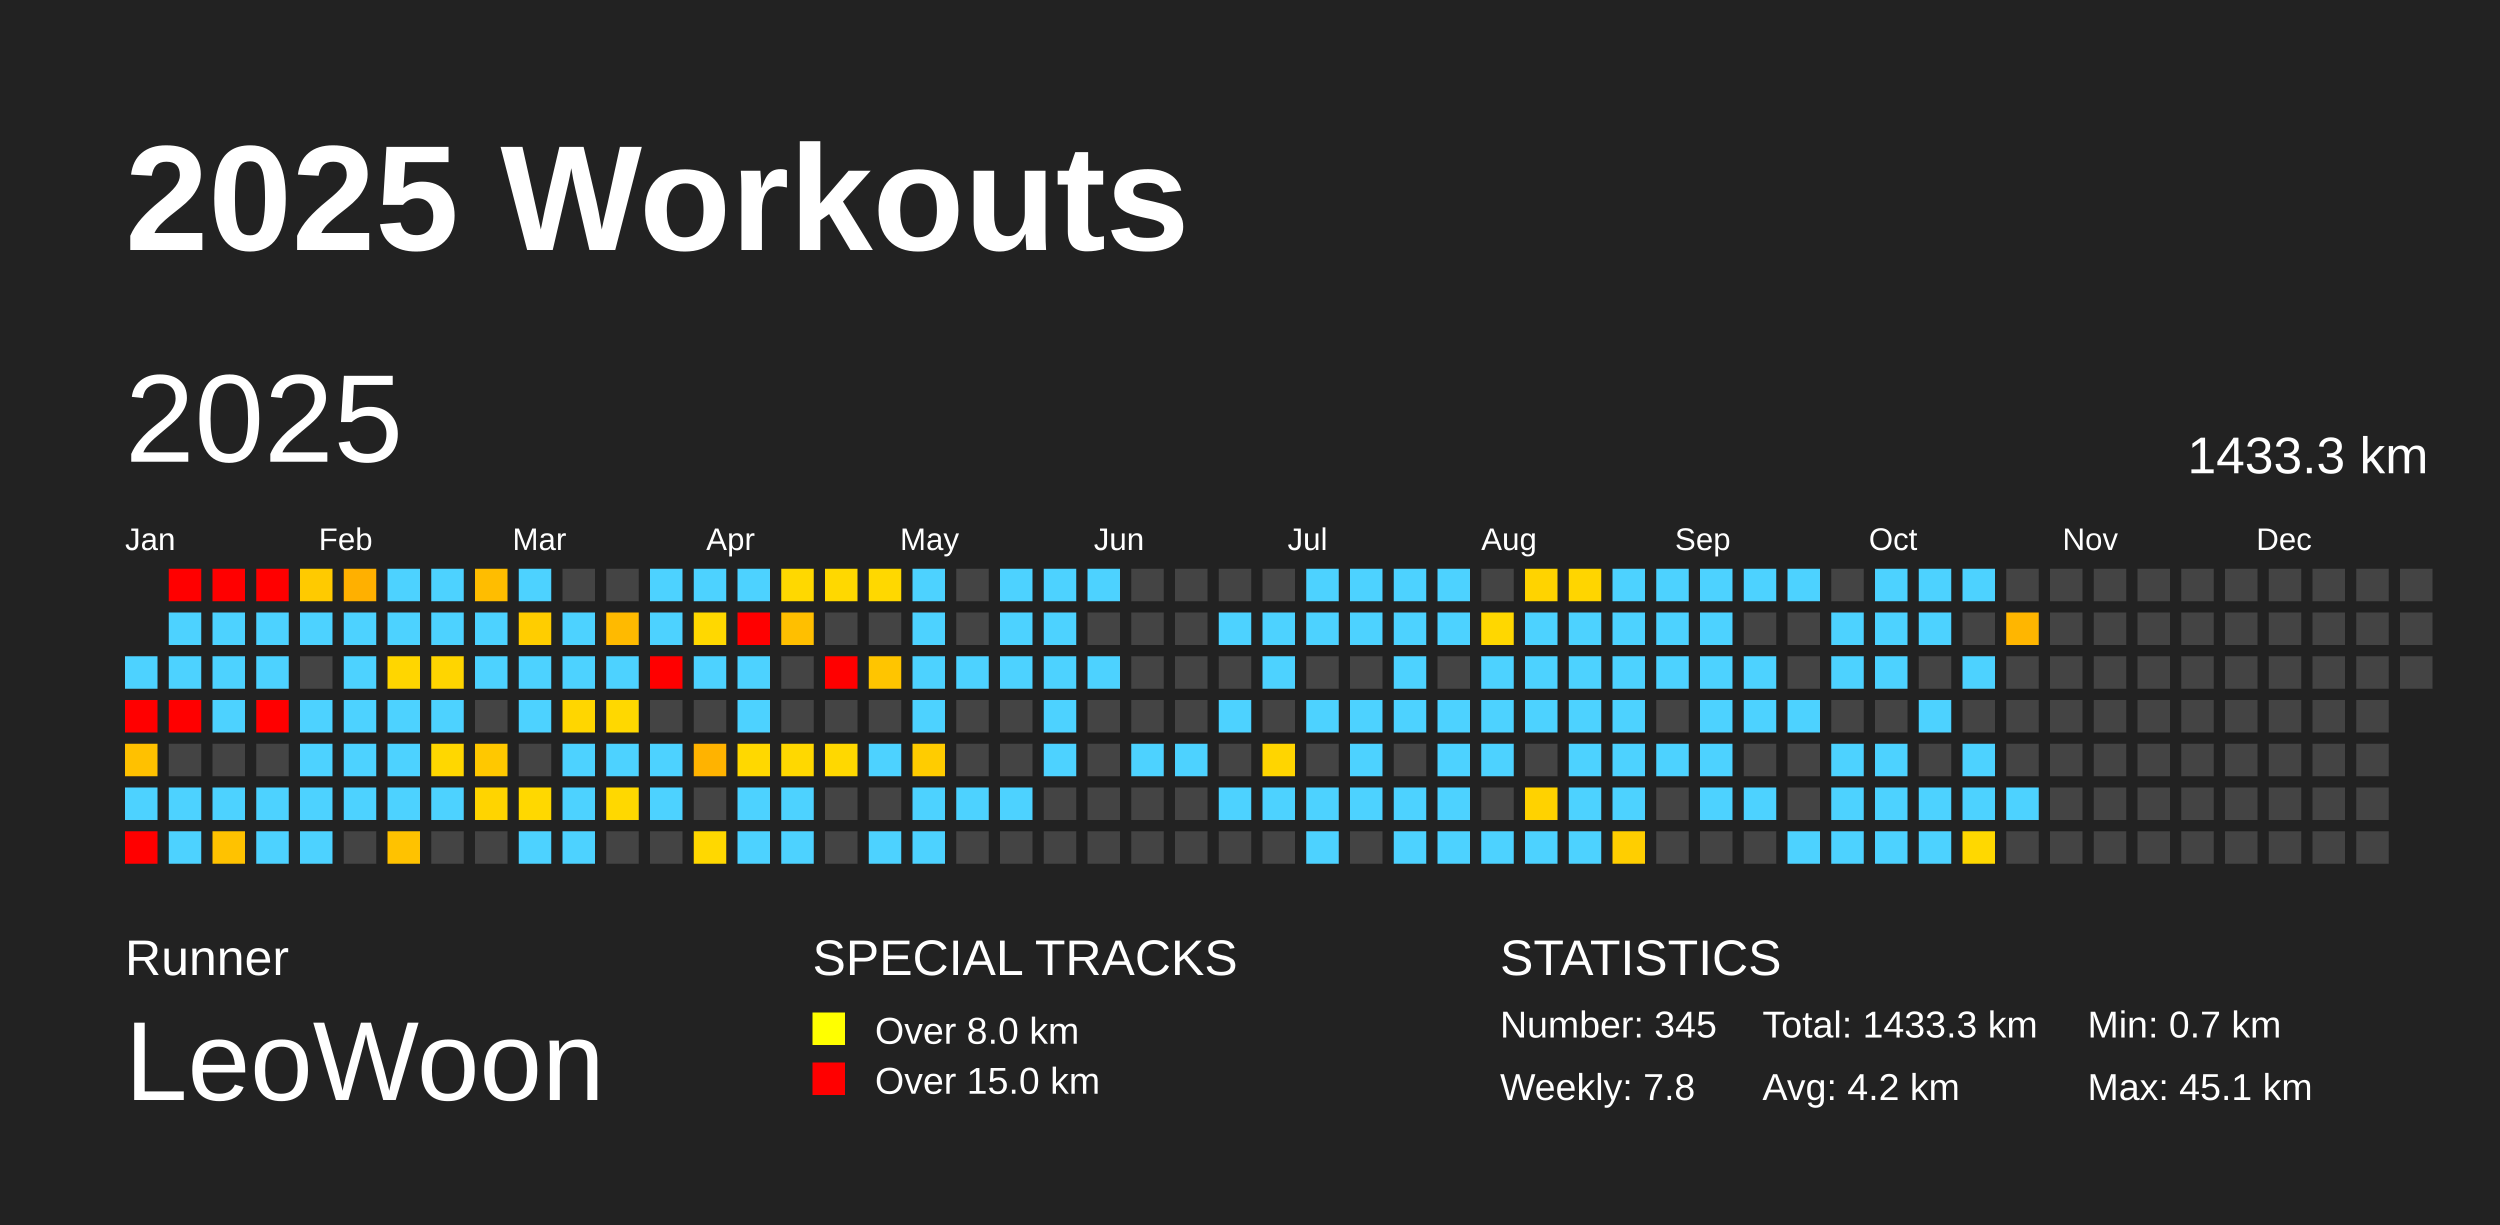
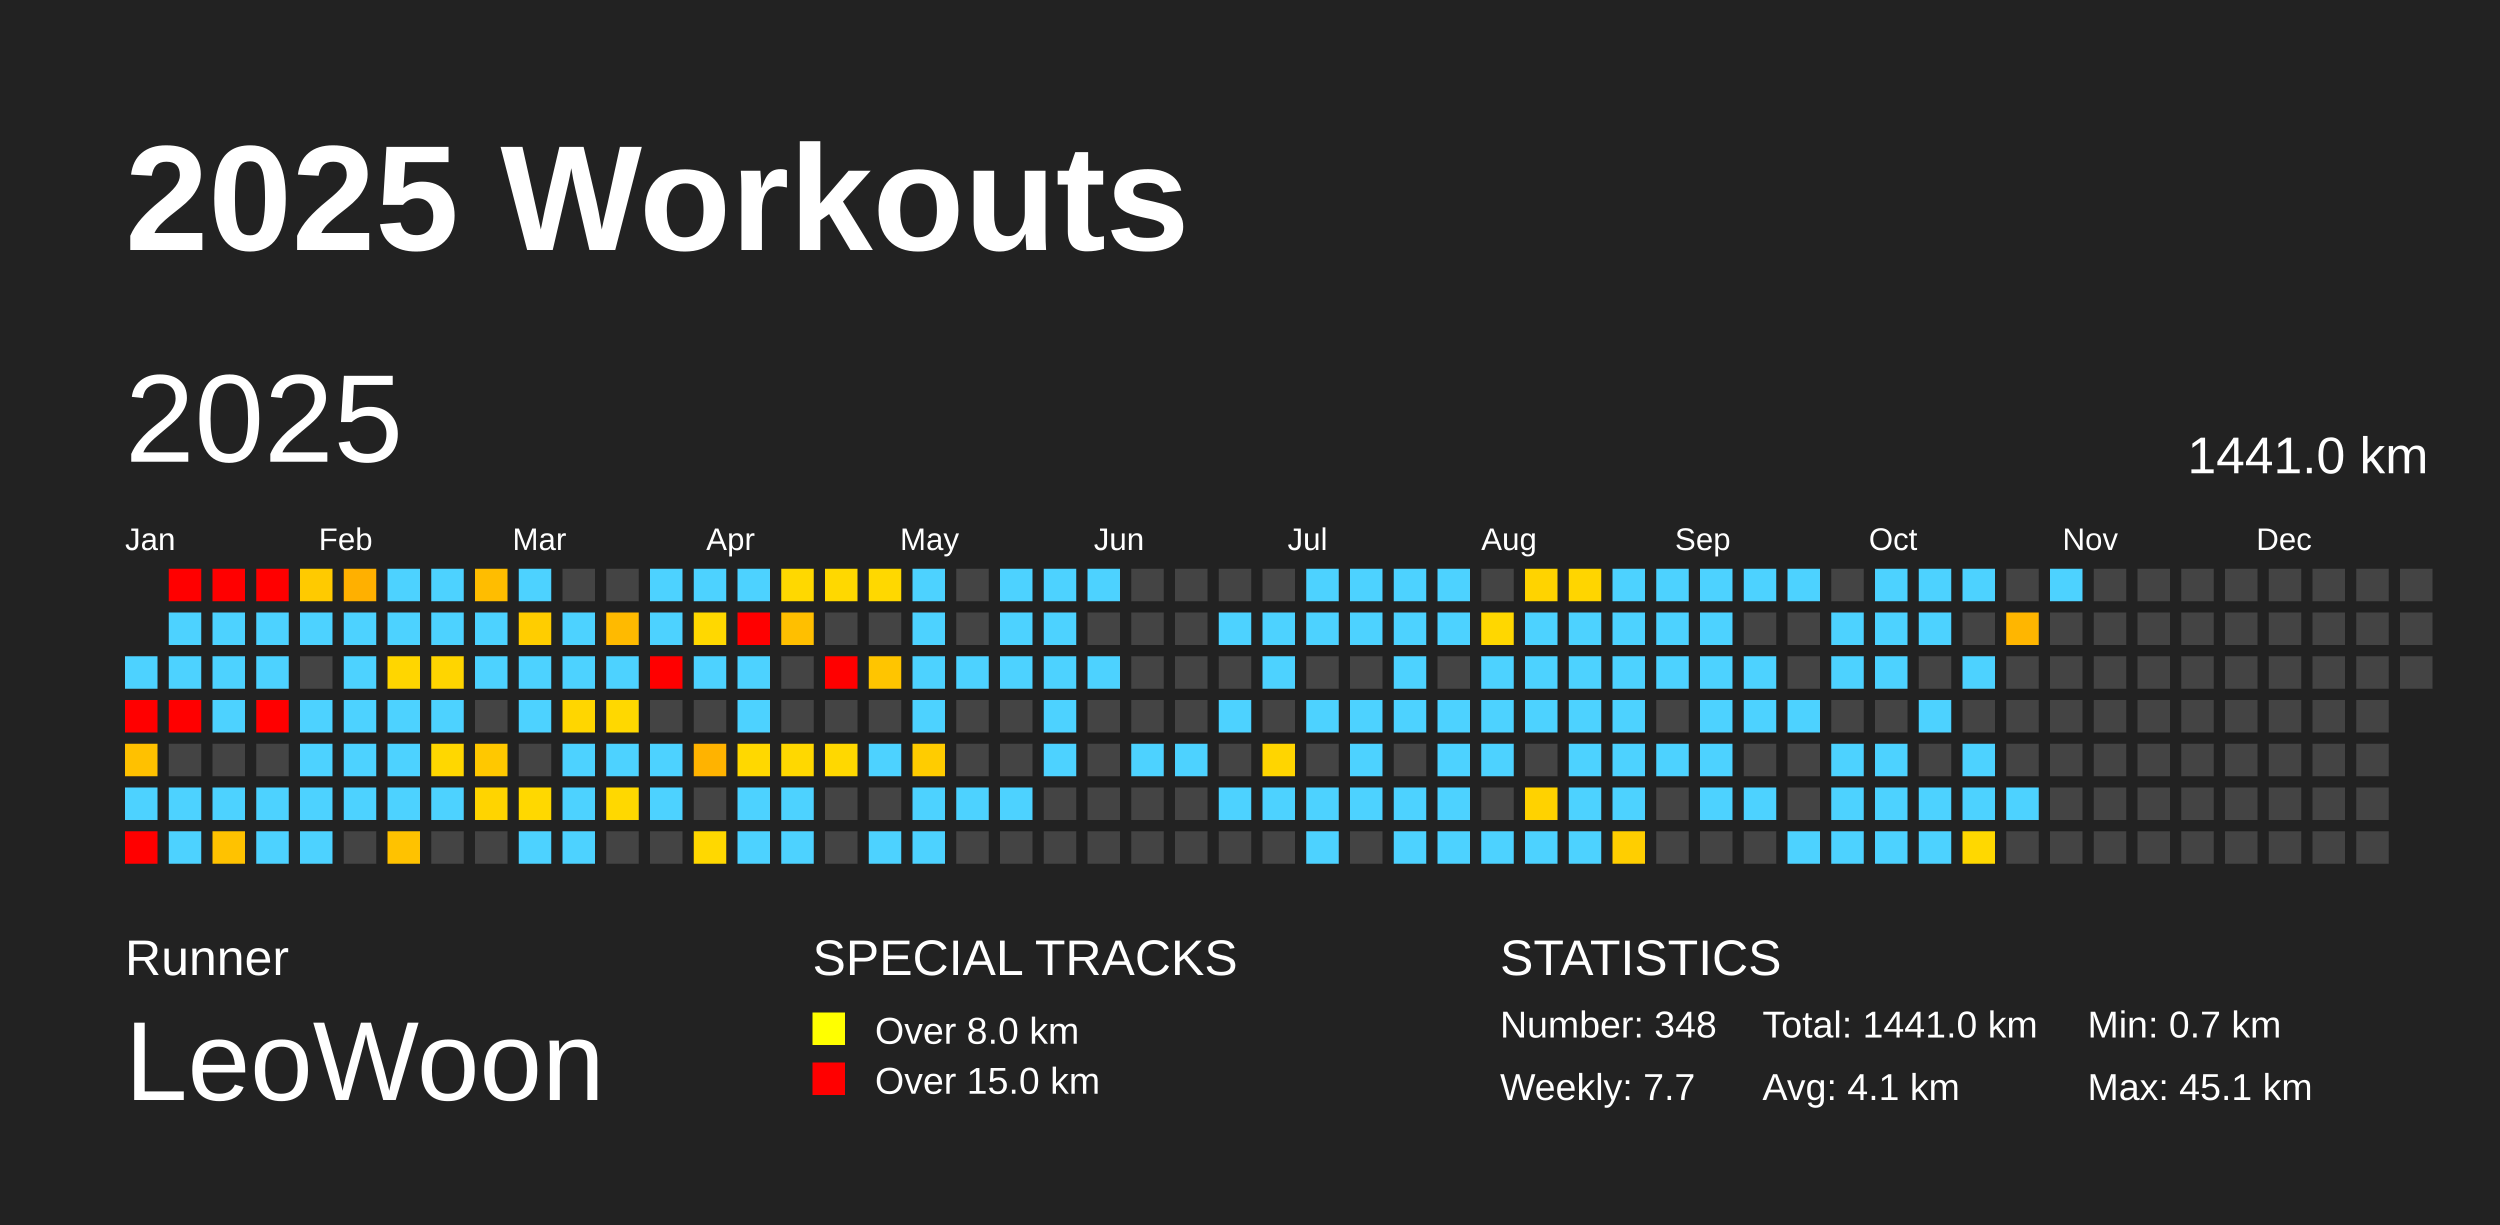
<svg xmlns="http://www.w3.org/2000/svg" baseProfile="full" height="98mm" version="1.1" viewBox="0,0,200,98" width="200mm">
  <defs />
  <rect fill="#222222" height="98" width="200" x="0" y="0" />
  <text fill="#FFFFFF" style="font-size:12px; font-family:Arial; font-weight:bold;" x="10" y="20">2025 Workouts</text>
  <text fill="#FFFFFF" style="font-size:4px; font-family:Arial" x="10" y="78">Runner</text>
  <text fill="#FFFFFF" style="font-size:9px; font-family:Arial" x="10" y="88">LeoWoon</text>
  <text fill="#FFFFFF" style="font-size:4px; font-family:Arial" x="65" y="78">SPECIAL TRACKS</text>
  <rect fill="yellow" height="2.6" width="2.6" x="65" y="81" />
  <text fill="#FFFFFF" style="font-size:3px; font-family:Arial" x="70" y="83.5">Over 8.0 km</text>
  <rect fill="red" height="2.6" width="2.6" x="65" y="85" />
  <text fill="#FFFFFF" style="font-size:3px; font-family:Arial" x="70" y="87.5">Over 15.0 km</text>
  <text fill="#FFFFFF" style="font-size:4px; font-family:Arial" x="120" y="78">STATISTICS</text>
-   <text fill="#FFFFFF" style="font-size:3px; font-family:Arial" x="120" y="83">Number: 345</text>
-   <text fill="#FFFFFF" style="font-size:3px; font-family:Arial" x="120" y="88">Weekly: 7.8</text>
-   <text fill="#FFFFFF" style="font-size:3px; font-family:Arial" x="141" y="83">Total: 1433.3 km</text>
-   <text fill="#FFFFFF" style="font-size:3px; font-family:Arial" x="141" y="88">Avg: 4.2 km</text>
+   <text fill="#FFFFFF" style="font-size:3px; font-family:Arial" x="120" y="83">Number: 348</text>
+   <text fill="#FFFFFF" style="font-size:3px; font-family:Arial" x="120" y="88">Weekly: 7.7</text>
+   <text fill="#FFFFFF" style="font-size:3px; font-family:Arial" x="141" y="83">Total: 1441.0 km</text>
+   <text fill="#FFFFFF" style="font-size:3px; font-family:Arial" x="141" y="88">Avg: 4.1 km</text>
  <text fill="#FFFFFF" style="font-size:3px; font-family:Arial" x="167" y="83">Min: 0.7 km</text>
  <text fill="#FFFFFF" style="font-size:3px; font-family:Arial" x="167" y="88">Max: 45.1 km</text>
  <text dominant-baseline="hanging" fill="#FFFFFF" style="font-size:10.0px; font-family:Arial;" x="10" y="30">2025</text>
-   <text dominant-baseline="hanging" fill="#FFFFFF" style="font-size:4.125px; font-family:Arial;" x="175" y="35">1433.3 km</text>
+   <text dominant-baseline="hanging" fill="#FFFFFF" style="font-size:4.125px; font-family:Arial;" x="175" y="35">1441.0 km</text>
  <text fill="#FFFFFF" style="font-size:2.5px; font-family:Arial" x="10.0" y="44">Jan</text>
  <text fill="#FFFFFF" style="font-size:2.5px; font-family:Arial" x="25.5" y="44">Feb</text>
  <text fill="#FFFFFF" style="font-size:2.5px; font-family:Arial" x="41.0" y="44">Mar</text>
  <text fill="#FFFFFF" style="font-size:2.5px; font-family:Arial" x="56.5" y="44">Apr</text>
  <text fill="#FFFFFF" style="font-size:2.5px; font-family:Arial" x="72.0" y="44">May</text>
  <text fill="#FFFFFF" style="font-size:2.5px; font-family:Arial" x="87.5" y="44">Jun</text>
  <text fill="#FFFFFF" style="font-size:2.5px; font-family:Arial" x="103.0" y="44">Jul</text>
  <text fill="#FFFFFF" style="font-size:2.5px; font-family:Arial" x="118.5" y="44">Aug</text>
  <text fill="#FFFFFF" style="font-size:2.5px; font-family:Arial" x="134.0" y="44">Sep</text>
  <text fill="#FFFFFF" style="font-size:2.5px; font-family:Arial" x="149.5" y="44">Oct</text>
  <text fill="#FFFFFF" style="font-size:2.5px; font-family:Arial" x="165.0" y="44">Nov</text>
  <text fill="#FFFFFF" style="font-size:2.5px; font-family:Arial" x="180.5" y="44">Dec</text>
  <rect fill="#4dd2ff" height="2.6" width="2.6" x="10.0" y="52.5" />
  <rect fill="red" height="2.6" width="2.6" x="10.0" y="56.0" />
  <rect fill="#ffc100" height="2.6" width="2.6" x="10.0" y="59.5" />
  <rect fill="#4dd2ff" height="2.6" width="2.6" x="10.0" y="63.0" />
  <rect fill="red" height="2.6" width="2.6" x="10.0" y="66.5" />
  <rect fill="red" height="2.6" width="2.6" x="13.5" y="45.5" />
  <rect fill="#4dd2ff" height="2.6" width="2.6" x="13.5" y="49.0" />
  <rect fill="#4dd2ff" height="2.6" width="2.6" x="13.5" y="52.5" />
  <rect fill="red" height="2.6" width="2.6" x="13.5" y="56.0" />
  <rect fill="#444444" height="2.6" width="2.6" x="13.5" y="59.5" />
  <rect fill="#4dd2ff" height="2.6" width="2.6" x="13.5" y="63.0" />
  <rect fill="#4dd2ff" height="2.6" width="2.6" x="13.5" y="66.5" />
  <rect fill="red" height="2.6" width="2.6" x="17.0" y="45.5" />
  <rect fill="#4dd2ff" height="2.6" width="2.6" x="17.0" y="49.0" />
  <rect fill="#4dd2ff" height="2.6" width="2.6" x="17.0" y="52.5" />
  <rect fill="#4dd2ff" height="2.6" width="2.6" x="17.0" y="56.0" />
  <rect fill="#444444" height="2.6" width="2.6" x="17.0" y="59.5" />
  <rect fill="#4dd2ff" height="2.6" width="2.6" x="17.0" y="63.0" />
  <rect fill="#ffc200" height="2.6" width="2.6" x="17.0" y="66.5" />
  <rect fill="red" height="2.6" width="2.6" x="20.5" y="45.5" />
  <rect fill="#4dd2ff" height="2.6" width="2.6" x="20.5" y="49.0" />
  <rect fill="#4dd2ff" height="2.6" width="2.6" x="20.5" y="52.5" />
  <rect fill="red" height="2.6" width="2.6" x="20.5" y="56.0" />
  <rect fill="#444444" height="2.6" width="2.6" x="20.5" y="59.5" />
  <rect fill="#4dd2ff" height="2.6" width="2.6" x="20.5" y="63.0" />
  <rect fill="#4dd2ff" height="2.6" width="2.6" x="20.5" y="66.5" />
  <rect fill="#ffca00" height="2.6" width="2.6" x="24.0" y="45.5" />
  <rect fill="#4dd2ff" height="2.6" width="2.6" x="24.0" y="49.0" />
  <rect fill="#444444" height="2.6" width="2.6" x="24.0" y="52.5" />
  <rect fill="#4dd2ff" height="2.6" width="2.6" x="24.0" y="56.0" />
  <rect fill="#4dd2ff" height="2.6" width="2.6" x="24.0" y="59.5" />
  <rect fill="#4dd2ff" height="2.6" width="2.6" x="24.0" y="63.0" />
  <rect fill="#4dd2ff" height="2.6" width="2.6" x="24.0" y="66.5" />
  <rect fill="#ffb000" height="2.6" width="2.6" x="27.5" y="45.5" />
  <rect fill="#4dd2ff" height="2.6" width="2.6" x="27.5" y="49.0" />
  <rect fill="#4dd2ff" height="2.6" width="2.6" x="27.5" y="52.5" />
  <rect fill="#4dd2ff" height="2.6" width="2.6" x="27.5" y="56.0" />
  <rect fill="#4dd2ff" height="2.6" width="2.6" x="27.5" y="59.5" />
  <rect fill="#4dd2ff" height="2.6" width="2.6" x="27.5" y="63.0" />
  <rect fill="#444444" height="2.6" width="2.6" x="27.5" y="66.5" />
  <rect fill="#4dd2ff" height="2.6" width="2.6" x="31.0" y="45.5" />
  <rect fill="#4dd2ff" height="2.6" width="2.6" x="31.0" y="49.0" />
  <rect fill="#ffd600" height="2.6" width="2.6" x="31.0" y="52.5" />
  <rect fill="#4dd2ff" height="2.6" width="2.6" x="31.0" y="56.0" />
  <rect fill="#4dd2ff" height="2.6" width="2.6" x="31.0" y="59.5" />
  <rect fill="#4dd2ff" height="2.6" width="2.6" x="31.0" y="63.0" />
  <rect fill="#ffc200" height="2.6" width="2.6" x="31.0" y="66.5" />
  <rect fill="#4dd2ff" height="2.6" width="2.6" x="34.5" y="45.5" />
  <rect fill="#4dd2ff" height="2.6" width="2.6" x="34.5" y="49.0" />
  <rect fill="#ffd500" height="2.6" width="2.6" x="34.5" y="52.5" />
  <rect fill="#4dd2ff" height="2.6" width="2.6" x="34.5" y="56.0" />
  <rect fill="#ffd700" height="2.6" width="2.6" x="34.5" y="59.5" />
  <rect fill="#4dd2ff" height="2.6" width="2.6" x="34.5" y="63.0" />
  <rect fill="#444444" height="2.6" width="2.6" x="34.5" y="66.5" />
  <rect fill="#ffbd00" height="2.6" width="2.6" x="38.0" y="45.5" />
  <rect fill="#4dd2ff" height="2.6" width="2.6" x="38.0" y="49.0" />
  <rect fill="#4dd2ff" height="2.6" width="2.6" x="38.0" y="52.5" />
  <rect fill="#444444" height="2.6" width="2.6" x="38.0" y="56.0" />
  <rect fill="#ffc800" height="2.6" width="2.6" x="38.0" y="59.5" />
  <rect fill="#ffd400" height="2.6" width="2.6" x="38.0" y="63.0" />
  <rect fill="#444444" height="2.6" width="2.6" x="38.0" y="66.5" />
  <rect fill="#4dd2ff" height="2.6" width="2.6" x="41.5" y="45.5" />
  <rect fill="#ffcd00" height="2.6" width="2.6" x="41.5" y="49.0" />
  <rect fill="#4dd2ff" height="2.6" width="2.6" x="41.5" y="52.5" />
  <rect fill="#4dd2ff" height="2.6" width="2.6" x="41.5" y="56.0" />
  <rect fill="#444444" height="2.6" width="2.6" x="41.5" y="59.5" />
  <rect fill="#ffd800" height="2.6" width="2.6" x="41.5" y="63.0" />
  <rect fill="#4dd2ff" height="2.6" width="2.6" x="41.5" y="66.5" />
  <rect fill="#444444" height="2.6" width="2.6" x="45.0" y="45.5" />
  <rect fill="#4dd2ff" height="2.6" width="2.6" x="45.0" y="49.0" />
  <rect fill="#4dd2ff" height="2.6" width="2.6" x="45.0" y="52.5" />
  <rect fill="#ffd600" height="2.6" width="2.6" x="45.0" y="56.0" />
  <rect fill="#4dd2ff" height="2.6" width="2.6" x="45.0" y="59.5" />
  <rect fill="#4dd2ff" height="2.6" width="2.6" x="45.0" y="63.0" />
  <rect fill="#4dd2ff" height="2.6" width="2.6" x="45.0" y="66.5" />
  <rect fill="#444444" height="2.6" width="2.6" x="48.5" y="45.5" />
  <rect fill="#ffba00" height="2.6" width="2.6" x="48.5" y="49.0" />
  <rect fill="#4dd2ff" height="2.6" width="2.6" x="48.5" y="52.5" />
  <rect fill="#ffd800" height="2.6" width="2.6" x="48.5" y="56.0" />
  <rect fill="#4dd2ff" height="2.6" width="2.6" x="48.5" y="59.5" />
  <rect fill="#ffd800" height="2.6" width="2.6" x="48.5" y="63.0" />
  <rect fill="#444444" height="2.6" width="2.6" x="48.5" y="66.5" />
  <rect fill="#4dd2ff" height="2.6" width="2.6" x="52.0" y="45.5" />
  <rect fill="#4dd2ff" height="2.6" width="2.6" x="52.0" y="49.0" />
  <rect fill="red" height="2.6" width="2.6" x="52.0" y="52.5" />
  <rect fill="#444444" height="2.6" width="2.6" x="52.0" y="56.0" />
  <rect fill="#4dd2ff" height="2.6" width="2.6" x="52.0" y="59.5" />
  <rect fill="#4dd2ff" height="2.6" width="2.6" x="52.0" y="63.0" />
  <rect fill="#444444" height="2.6" width="2.6" x="52.0" y="66.5" />
  <rect fill="#4dd2ff" height="2.6" width="2.6" x="55.5" y="45.5" />
  <rect fill="#ffd800" height="2.6" width="2.6" x="55.5" y="49.0" />
  <rect fill="#4dd2ff" height="2.6" width="2.6" x="55.5" y="52.5" />
  <rect fill="#444444" height="2.6" width="2.6" x="55.5" y="56.0" />
  <rect fill="#ffb300" height="2.6" width="2.6" x="55.5" y="59.5" />
  <rect fill="#444444" height="2.6" width="2.6" x="55.5" y="63.0" />
  <rect fill="#ffd800" height="2.6" width="2.6" x="55.5" y="66.5" />
  <rect fill="#4dd2ff" height="2.6" width="2.6" x="59.0" y="45.5" />
  <rect fill="red" height="2.6" width="2.6" x="59.0" y="49.0" />
  <rect fill="#4dd2ff" height="2.6" width="2.6" x="59.0" y="52.5" />
  <rect fill="#4dd2ff" height="2.6" width="2.6" x="59.0" y="56.0" />
  <rect fill="#ffd800" height="2.6" width="2.6" x="59.0" y="59.5" />
  <rect fill="#4dd2ff" height="2.6" width="2.6" x="59.0" y="63.0" />
  <rect fill="#4dd2ff" height="2.6" width="2.6" x="59.0" y="66.5" />
  <rect fill="#ffd800" height="2.6" width="2.6" x="62.5" y="45.5" />
  <rect fill="#ffbf00" height="2.6" width="2.6" x="62.5" y="49.0" />
  <rect fill="#444444" height="2.6" width="2.6" x="62.5" y="52.5" />
  <rect fill="#444444" height="2.6" width="2.6" x="62.5" y="56.0" />
  <rect fill="#ffd800" height="2.6" width="2.6" x="62.5" y="59.5" />
  <rect fill="#4dd2ff" height="2.6" width="2.6" x="62.5" y="63.0" />
  <rect fill="#4dd2ff" height="2.6" width="2.6" x="62.5" y="66.5" />
  <rect fill="#ffd800" height="2.6" width="2.6" x="66.0" y="45.5" />
  <rect fill="#444444" height="2.6" width="2.6" x="66.0" y="49.0" />
  <rect fill="red" height="2.6" width="2.6" x="66.0" y="52.5" />
  <rect fill="#444444" height="2.6" width="2.6" x="66.0" y="56.0" />
  <rect fill="#ffd800" height="2.6" width="2.6" x="66.0" y="59.5" />
  <rect fill="#444444" height="2.6" width="2.6" x="66.0" y="63.0" />
  <rect fill="#444444" height="2.6" width="2.6" x="66.0" y="66.5" />
  <rect fill="#ffd800" height="2.6" width="2.6" x="69.5" y="45.5" />
  <rect fill="#444444" height="2.6" width="2.6" x="69.5" y="49.0" />
  <rect fill="#ffc500" height="2.6" width="2.6" x="69.5" y="52.5" />
  <rect fill="#444444" height="2.6" width="2.6" x="69.5" y="56.0" />
  <rect fill="#4dd2ff" height="2.6" width="2.6" x="69.5" y="59.5" />
  <rect fill="#444444" height="2.6" width="2.6" x="69.5" y="63.0" />
  <rect fill="#4dd2ff" height="2.6" width="2.6" x="69.5" y="66.5" />
  <rect fill="#4dd2ff" height="2.6" width="2.6" x="73.0" y="45.5" />
  <rect fill="#4dd2ff" height="2.6" width="2.6" x="73.0" y="49.0" />
  <rect fill="#4dd2ff" height="2.6" width="2.6" x="73.0" y="52.5" />
  <rect fill="#4dd2ff" height="2.6" width="2.6" x="73.0" y="56.0" />
  <rect fill="#ffcc00" height="2.6" width="2.6" x="73.0" y="59.5" />
  <rect fill="#4dd2ff" height="2.6" width="2.6" x="73.0" y="63.0" />
  <rect fill="#4dd2ff" height="2.6" width="2.6" x="73.0" y="66.5" />
  <rect fill="#444444" height="2.6" width="2.6" x="76.5" y="45.5" />
  <rect fill="#444444" height="2.6" width="2.6" x="76.5" y="49.0" />
  <rect fill="#4dd2ff" height="2.6" width="2.6" x="76.5" y="52.5" />
  <rect fill="#444444" height="2.6" width="2.6" x="76.5" y="56.0" />
  <rect fill="#444444" height="2.6" width="2.6" x="76.5" y="59.5" />
  <rect fill="#4dd2ff" height="2.6" width="2.6" x="76.5" y="63.0" />
  <rect fill="#444444" height="2.6" width="2.6" x="76.5" y="66.5" />
  <rect fill="#4dd2ff" height="2.6" width="2.6" x="80.0" y="45.5" />
  <rect fill="#4dd2ff" height="2.6" width="2.6" x="80.0" y="49.0" />
  <rect fill="#4dd2ff" height="2.6" width="2.6" x="80.0" y="52.5" />
  <rect fill="#444444" height="2.6" width="2.6" x="80.0" y="56.0" />
  <rect fill="#444444" height="2.6" width="2.6" x="80.0" y="59.5" />
  <rect fill="#4dd2ff" height="2.6" width="2.6" x="80.0" y="63.0" />
  <rect fill="#444444" height="2.6" width="2.6" x="80.0" y="66.5" />
  <rect fill="#4dd2ff" height="2.6" width="2.6" x="83.5" y="45.5" />
  <rect fill="#4dd2ff" height="2.6" width="2.6" x="83.5" y="49.0" />
  <rect fill="#4dd2ff" height="2.6" width="2.6" x="83.5" y="52.5" />
  <rect fill="#4dd2ff" height="2.6" width="2.6" x="83.5" y="56.0" />
  <rect fill="#4dd2ff" height="2.6" width="2.6" x="83.5" y="59.5" />
  <rect fill="#444444" height="2.6" width="2.6" x="83.5" y="63.0" />
  <rect fill="#444444" height="2.6" width="2.6" x="83.5" y="66.5" />
  <rect fill="#4dd2ff" height="2.6" width="2.6" x="87.0" y="45.5" />
  <rect fill="#444444" height="2.6" width="2.6" x="87.0" y="49.0" />
  <rect fill="#4dd2ff" height="2.6" width="2.6" x="87.0" y="52.5" />
  <rect fill="#444444" height="2.6" width="2.6" x="87.0" y="56.0" />
  <rect fill="#444444" height="2.6" width="2.6" x="87.0" y="59.5" />
  <rect fill="#444444" height="2.6" width="2.6" x="87.0" y="63.0" />
  <rect fill="#444444" height="2.6" width="2.6" x="87.0" y="66.5" />
  <rect fill="#444444" height="2.6" width="2.6" x="90.5" y="45.5" />
  <rect fill="#444444" height="2.6" width="2.6" x="90.5" y="49.0" />
  <rect fill="#444444" height="2.6" width="2.6" x="90.5" y="52.5" />
  <rect fill="#444444" height="2.6" width="2.6" x="90.5" y="56.0" />
  <rect fill="#4dd2ff" height="2.6" width="2.6" x="90.5" y="59.5" />
  <rect fill="#444444" height="2.6" width="2.6" x="90.5" y="63.0" />
  <rect fill="#444444" height="2.6" width="2.6" x="90.5" y="66.5" />
  <rect fill="#444444" height="2.6" width="2.6" x="94.0" y="45.5" />
  <rect fill="#444444" height="2.6" width="2.6" x="94.0" y="49.0" />
  <rect fill="#444444" height="2.6" width="2.6" x="94.0" y="52.5" />
  <rect fill="#444444" height="2.6" width="2.6" x="94.0" y="56.0" />
  <rect fill="#4dd2ff" height="2.6" width="2.6" x="94.0" y="59.5" />
  <rect fill="#444444" height="2.6" width="2.6" x="94.0" y="63.0" />
  <rect fill="#444444" height="2.6" width="2.6" x="94.0" y="66.5" />
  <rect fill="#444444" height="2.6" width="2.6" x="97.5" y="45.5" />
  <rect fill="#4dd2ff" height="2.6" width="2.6" x="97.5" y="49.0" />
  <rect fill="#444444" height="2.6" width="2.6" x="97.5" y="52.5" />
  <rect fill="#4dd2ff" height="2.6" width="2.6" x="97.5" y="56.0" />
  <rect fill="#444444" height="2.6" width="2.6" x="97.5" y="59.5" />
  <rect fill="#4dd2ff" height="2.6" width="2.6" x="97.5" y="63.0" />
  <rect fill="#444444" height="2.6" width="2.6" x="97.5" y="66.5" />
  <rect fill="#444444" height="2.6" width="2.6" x="101.0" y="45.5" />
  <rect fill="#4dd2ff" height="2.6" width="2.6" x="101.0" y="49.0" />
  <rect fill="#4dd2ff" height="2.6" width="2.6" x="101.0" y="52.5" />
  <rect fill="#444444" height="2.6" width="2.6" x="101.0" y="56.0" />
  <rect fill="#ffd500" height="2.6" width="2.6" x="101.0" y="59.5" />
  <rect fill="#4dd2ff" height="2.6" width="2.6" x="101.0" y="63.0" />
  <rect fill="#444444" height="2.6" width="2.6" x="101.0" y="66.5" />
  <rect fill="#4dd2ff" height="2.6" width="2.6" x="104.5" y="45.5" />
  <rect fill="#4dd2ff" height="2.6" width="2.6" x="104.5" y="49.0" />
  <rect fill="#444444" height="2.6" width="2.6" x="104.5" y="52.5" />
  <rect fill="#4dd2ff" height="2.6" width="2.6" x="104.5" y="56.0" />
  <rect fill="#444444" height="2.6" width="2.6" x="104.5" y="59.5" />
  <rect fill="#4dd2ff" height="2.6" width="2.6" x="104.5" y="63.0" />
  <rect fill="#4dd2ff" height="2.6" width="2.6" x="104.5" y="66.5" />
  <rect fill="#4dd2ff" height="2.6" width="2.6" x="108.0" y="45.5" />
  <rect fill="#4dd2ff" height="2.6" width="2.6" x="108.0" y="49.0" />
  <rect fill="#444444" height="2.6" width="2.6" x="108.0" y="52.5" />
  <rect fill="#4dd2ff" height="2.6" width="2.6" x="108.0" y="56.0" />
  <rect fill="#4dd2ff" height="2.6" width="2.6" x="108.0" y="59.5" />
  <rect fill="#4dd2ff" height="2.6" width="2.6" x="108.0" y="63.0" />
  <rect fill="#444444" height="2.6" width="2.6" x="108.0" y="66.5" />
  <rect fill="#4dd2ff" height="2.6" width="2.6" x="111.5" y="45.5" />
  <rect fill="#4dd2ff" height="2.6" width="2.6" x="111.5" y="49.0" />
  <rect fill="#4dd2ff" height="2.6" width="2.6" x="111.5" y="52.5" />
  <rect fill="#4dd2ff" height="2.6" width="2.6" x="111.5" y="56.0" />
  <rect fill="#444444" height="2.6" width="2.6" x="111.5" y="59.5" />
  <rect fill="#4dd2ff" height="2.6" width="2.6" x="111.5" y="63.0" />
  <rect fill="#4dd2ff" height="2.6" width="2.6" x="111.5" y="66.5" />
  <rect fill="#4dd2ff" height="2.6" width="2.6" x="115.0" y="45.5" />
  <rect fill="#4dd2ff" height="2.6" width="2.6" x="115.0" y="49.0" />
  <rect fill="#444444" height="2.6" width="2.6" x="115.0" y="52.5" />
  <rect fill="#4dd2ff" height="2.6" width="2.6" x="115.0" y="56.0" />
  <rect fill="#4dd2ff" height="2.6" width="2.6" x="115.0" y="59.5" />
  <rect fill="#4dd2ff" height="2.6" width="2.6" x="115.0" y="63.0" />
  <rect fill="#4dd2ff" height="2.6" width="2.6" x="115.0" y="66.5" />
  <rect fill="#444444" height="2.6" width="2.6" x="118.5" y="45.5" />
  <rect fill="#ffd700" height="2.6" width="2.6" x="118.5" y="49.0" />
  <rect fill="#4dd2ff" height="2.6" width="2.6" x="118.5" y="52.5" />
  <rect fill="#4dd2ff" height="2.6" width="2.6" x="118.5" y="56.0" />
  <rect fill="#4dd2ff" height="2.6" width="2.6" x="118.5" y="59.5" />
  <rect fill="#444444" height="2.6" width="2.6" x="118.5" y="63.0" />
  <rect fill="#4dd2ff" height="2.6" width="2.6" x="118.5" y="66.5" />
  <rect fill="#ffd300" height="2.6" width="2.6" x="122.0" y="45.5" />
  <rect fill="#4dd2ff" height="2.6" width="2.6" x="122.0" y="49.0" />
  <rect fill="#4dd2ff" height="2.6" width="2.6" x="122.0" y="52.5" />
  <rect fill="#4dd2ff" height="2.6" width="2.6" x="122.0" y="56.0" />
  <rect fill="#444444" height="2.6" width="2.6" x="122.0" y="59.5" />
  <rect fill="#ffd200" height="2.6" width="2.6" x="122.0" y="63.0" />
  <rect fill="#4dd2ff" height="2.6" width="2.6" x="122.0" y="66.5" />
  <rect fill="#ffd500" height="2.6" width="2.6" x="125.5" y="45.5" />
  <rect fill="#4dd2ff" height="2.6" width="2.6" x="125.5" y="49.0" />
  <rect fill="#4dd2ff" height="2.6" width="2.6" x="125.5" y="52.5" />
  <rect fill="#4dd2ff" height="2.6" width="2.6" x="125.5" y="56.0" />
  <rect fill="#4dd2ff" height="2.6" width="2.6" x="125.5" y="59.5" />
  <rect fill="#4dd2ff" height="2.6" width="2.6" x="125.5" y="63.0" />
  <rect fill="#4dd2ff" height="2.6" width="2.6" x="125.5" y="66.5" />
  <rect fill="#4dd2ff" height="2.6" width="2.6" x="129.0" y="45.5" />
  <rect fill="#4dd2ff" height="2.6" width="2.6" x="129.0" y="49.0" />
  <rect fill="#4dd2ff" height="2.6" width="2.6" x="129.0" y="52.5" />
  <rect fill="#4dd2ff" height="2.6" width="2.6" x="129.0" y="56.0" />
  <rect fill="#4dd2ff" height="2.6" width="2.6" x="129.0" y="59.5" />
  <rect fill="#4dd2ff" height="2.6" width="2.6" x="129.0" y="63.0" />
  <rect fill="#ffce00" height="2.6" width="2.6" x="129.0" y="66.5" />
  <rect fill="#4dd2ff" height="2.6" width="2.6" x="132.5" y="45.5" />
  <rect fill="#4dd2ff" height="2.6" width="2.6" x="132.5" y="49.0" />
  <rect fill="#4dd2ff" height="2.6" width="2.6" x="132.5" y="52.5" />
  <rect fill="#444444" height="2.6" width="2.6" x="132.5" y="56.0" />
  <rect fill="#4dd2ff" height="2.6" width="2.6" x="132.5" y="59.5" />
  <rect fill="#444444" height="2.6" width="2.6" x="132.5" y="63.0" />
  <rect fill="#444444" height="2.6" width="2.6" x="132.5" y="66.5" />
  <rect fill="#4dd2ff" height="2.6" width="2.6" x="136.0" y="45.5" />
  <rect fill="#4dd2ff" height="2.6" width="2.6" x="136.0" y="49.0" />
  <rect fill="#4dd2ff" height="2.6" width="2.6" x="136.0" y="52.5" />
  <rect fill="#4dd2ff" height="2.6" width="2.6" x="136.0" y="56.0" />
  <rect fill="#4dd2ff" height="2.6" width="2.6" x="136.0" y="59.5" />
  <rect fill="#4dd2ff" height="2.6" width="2.6" x="136.0" y="63.0" />
  <rect fill="#444444" height="2.6" width="2.6" x="136.0" y="66.5" />
  <rect fill="#4dd2ff" height="2.6" width="2.6" x="139.5" y="45.5" />
  <rect fill="#444444" height="2.6" width="2.6" x="139.5" y="49.0" />
  <rect fill="#4dd2ff" height="2.6" width="2.6" x="139.5" y="52.5" />
  <rect fill="#4dd2ff" height="2.6" width="2.6" x="139.5" y="56.0" />
  <rect fill="#444444" height="2.6" width="2.6" x="139.5" y="59.5" />
  <rect fill="#4dd2ff" height="2.6" width="2.6" x="139.5" y="63.0" />
  <rect fill="#444444" height="2.6" width="2.6" x="139.5" y="66.5" />
  <rect fill="#4dd2ff" height="2.6" width="2.6" x="143.0" y="45.5" />
  <rect fill="#444444" height="2.6" width="2.6" x="143.0" y="49.0" />
  <rect fill="#444444" height="2.6" width="2.6" x="143.0" y="52.5" />
  <rect fill="#4dd2ff" height="2.6" width="2.6" x="143.0" y="56.0" />
  <rect fill="#444444" height="2.6" width="2.6" x="143.0" y="59.5" />
  <rect fill="#444444" height="2.6" width="2.6" x="143.0" y="63.0" />
  <rect fill="#4dd2ff" height="2.6" width="2.6" x="143.0" y="66.5" />
  <rect fill="#444444" height="2.6" width="2.6" x="146.5" y="45.5" />
  <rect fill="#4dd2ff" height="2.6" width="2.6" x="146.5" y="49.0" />
  <rect fill="#4dd2ff" height="2.6" width="2.6" x="146.5" y="52.5" />
  <rect fill="#444444" height="2.6" width="2.6" x="146.5" y="56.0" />
  <rect fill="#4dd2ff" height="2.6" width="2.6" x="146.5" y="59.5" />
  <rect fill="#4dd2ff" height="2.6" width="2.6" x="146.5" y="63.0" />
  <rect fill="#4dd2ff" height="2.6" width="2.6" x="146.5" y="66.5" />
  <rect fill="#4dd2ff" height="2.6" width="2.6" x="150.0" y="45.5" />
  <rect fill="#4dd2ff" height="2.6" width="2.6" x="150.0" y="49.0" />
  <rect fill="#4dd2ff" height="2.6" width="2.6" x="150.0" y="52.5" />
  <rect fill="#444444" height="2.6" width="2.6" x="150.0" y="56.0" />
  <rect fill="#4dd2ff" height="2.6" width="2.6" x="150.0" y="59.5" />
  <rect fill="#4dd2ff" height="2.6" width="2.6" x="150.0" y="63.0" />
  <rect fill="#4dd2ff" height="2.6" width="2.6" x="150.0" y="66.5" />
  <rect fill="#4dd2ff" height="2.6" width="2.6" x="153.5" y="45.5" />
  <rect fill="#4dd2ff" height="2.6" width="2.6" x="153.5" y="49.0" />
  <rect fill="#444444" height="2.6" width="2.6" x="153.5" y="52.5" />
  <rect fill="#4dd2ff" height="2.6" width="2.6" x="153.5" y="56.0" />
  <rect fill="#444444" height="2.6" width="2.6" x="153.5" y="59.5" />
  <rect fill="#4dd2ff" height="2.6" width="2.6" x="153.5" y="63.0" />
  <rect fill="#4dd2ff" height="2.6" width="2.6" x="153.5" y="66.5" />
  <rect fill="#4dd2ff" height="2.6" width="2.6" x="157.0" y="45.5" />
  <rect fill="#444444" height="2.6" width="2.6" x="157.0" y="49.0" />
  <rect fill="#4dd2ff" height="2.6" width="2.6" x="157.0" y="52.5" />
  <rect fill="#444444" height="2.6" width="2.6" x="157.0" y="56.0" />
  <rect fill="#4dd2ff" height="2.6" width="2.6" x="157.0" y="59.5" />
  <rect fill="#4dd2ff" height="2.6" width="2.6" x="157.0" y="63.0" />
  <rect fill="#ffd800" height="2.6" width="2.6" x="157.0" y="66.5" />
  <rect fill="#444444" height="2.6" width="2.6" x="160.5" y="45.5" />
  <rect fill="#ffb600" height="2.6" width="2.6" x="160.5" y="49.0" />
  <rect fill="#444444" height="2.6" width="2.6" x="160.5" y="52.5" />
  <rect fill="#444444" height="2.6" width="2.6" x="160.5" y="56.0" />
  <rect fill="#444444" height="2.6" width="2.6" x="160.5" y="59.5" />
  <rect fill="#4dd2ff" height="2.6" width="2.6" x="160.5" y="63.0" />
  <rect fill="#444444" height="2.6" width="2.6" x="160.5" y="66.5" />
-   <rect fill="#444444" height="2.6" width="2.6" x="164.0" y="45.5" />
+   <rect fill="#4dd2ff" height="2.6" width="2.6" x="164.0" y="45.5" />
  <rect fill="#444444" height="2.6" width="2.6" x="164.0" y="49.0" />
  <rect fill="#444444" height="2.6" width="2.6" x="164.0" y="52.5" />
  <rect fill="#444444" height="2.6" width="2.6" x="164.0" y="56.0" />
  <rect fill="#444444" height="2.6" width="2.6" x="164.0" y="59.5" />
  <rect fill="#444444" height="2.6" width="2.6" x="164.0" y="63.0" />
  <rect fill="#444444" height="2.6" width="2.6" x="164.0" y="66.5" />
  <rect fill="#444444" height="2.6" width="2.6" x="167.5" y="45.5" />
  <rect fill="#444444" height="2.6" width="2.6" x="167.5" y="49.0" />
  <rect fill="#444444" height="2.6" width="2.6" x="167.5" y="52.5" />
  <rect fill="#444444" height="2.6" width="2.6" x="167.5" y="56.0" />
  <rect fill="#444444" height="2.6" width="2.6" x="167.5" y="59.5" />
  <rect fill="#444444" height="2.6" width="2.6" x="167.5" y="63.0" />
  <rect fill="#444444" height="2.6" width="2.6" x="167.5" y="66.5" />
  <rect fill="#444444" height="2.6" width="2.6" x="171.0" y="45.5" />
  <rect fill="#444444" height="2.6" width="2.6" x="171.0" y="49.0" />
  <rect fill="#444444" height="2.6" width="2.6" x="171.0" y="52.5" />
  <rect fill="#444444" height="2.6" width="2.6" x="171.0" y="56.0" />
  <rect fill="#444444" height="2.6" width="2.6" x="171.0" y="59.5" />
  <rect fill="#444444" height="2.6" width="2.6" x="171.0" y="63.0" />
  <rect fill="#444444" height="2.6" width="2.6" x="171.0" y="66.5" />
  <rect fill="#444444" height="2.6" width="2.6" x="174.5" y="45.5" />
  <rect fill="#444444" height="2.6" width="2.6" x="174.5" y="49.0" />
  <rect fill="#444444" height="2.6" width="2.6" x="174.5" y="52.5" />
  <rect fill="#444444" height="2.6" width="2.6" x="174.5" y="56.0" />
  <rect fill="#444444" height="2.6" width="2.6" x="174.5" y="59.5" />
  <rect fill="#444444" height="2.6" width="2.6" x="174.5" y="63.0" />
  <rect fill="#444444" height="2.6" width="2.6" x="174.5" y="66.5" />
  <rect fill="#444444" height="2.6" width="2.6" x="178.0" y="45.5" />
  <rect fill="#444444" height="2.6" width="2.6" x="178.0" y="49.0" />
  <rect fill="#444444" height="2.6" width="2.6" x="178.0" y="52.5" />
  <rect fill="#444444" height="2.6" width="2.6" x="178.0" y="56.0" />
  <rect fill="#444444" height="2.6" width="2.6" x="178.0" y="59.5" />
  <rect fill="#444444" height="2.6" width="2.6" x="178.0" y="63.0" />
  <rect fill="#444444" height="2.6" width="2.6" x="178.0" y="66.5" />
  <rect fill="#444444" height="2.6" width="2.6" x="181.5" y="45.5" />
  <rect fill="#444444" height="2.6" width="2.6" x="181.5" y="49.0" />
  <rect fill="#444444" height="2.6" width="2.6" x="181.5" y="52.5" />
  <rect fill="#444444" height="2.6" width="2.6" x="181.5" y="56.0" />
  <rect fill="#444444" height="2.6" width="2.6" x="181.5" y="59.5" />
  <rect fill="#444444" height="2.6" width="2.6" x="181.5" y="63.0" />
  <rect fill="#444444" height="2.6" width="2.6" x="181.5" y="66.5" />
  <rect fill="#444444" height="2.6" width="2.6" x="185.0" y="45.5" />
  <rect fill="#444444" height="2.6" width="2.6" x="185.0" y="49.0" />
  <rect fill="#444444" height="2.6" width="2.6" x="185.0" y="52.5" />
  <rect fill="#444444" height="2.6" width="2.6" x="185.0" y="56.0" />
  <rect fill="#444444" height="2.6" width="2.6" x="185.0" y="59.5" />
  <rect fill="#444444" height="2.6" width="2.6" x="185.0" y="63.0" />
  <rect fill="#444444" height="2.6" width="2.6" x="185.0" y="66.5" />
  <rect fill="#444444" height="2.6" width="2.6" x="188.5" y="45.5" />
  <rect fill="#444444" height="2.6" width="2.6" x="188.5" y="49.0" />
  <rect fill="#444444" height="2.6" width="2.6" x="188.5" y="52.5" />
  <rect fill="#444444" height="2.6" width="2.6" x="188.5" y="56.0" />
  <rect fill="#444444" height="2.6" width="2.6" x="188.5" y="59.5" />
  <rect fill="#444444" height="2.6" width="2.6" x="188.5" y="63.0" />
  <rect fill="#444444" height="2.6" width="2.6" x="188.5" y="66.5" />
  <rect fill="#444444" height="2.6" width="2.6" x="192.0" y="45.5" />
  <rect fill="#444444" height="2.6" width="2.6" x="192.0" y="49.0" />
  <rect fill="#444444" height="2.6" width="2.6" x="192.0" y="52.5" />
</svg>
